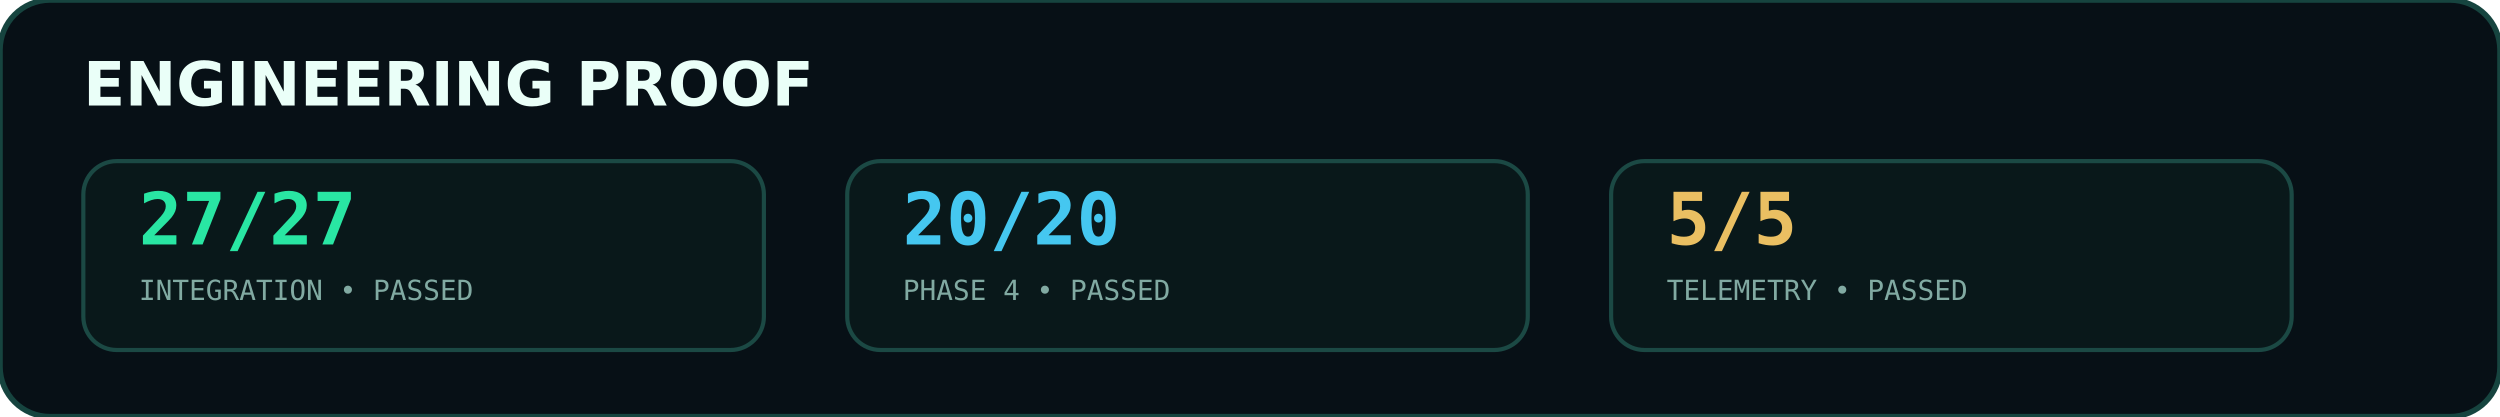
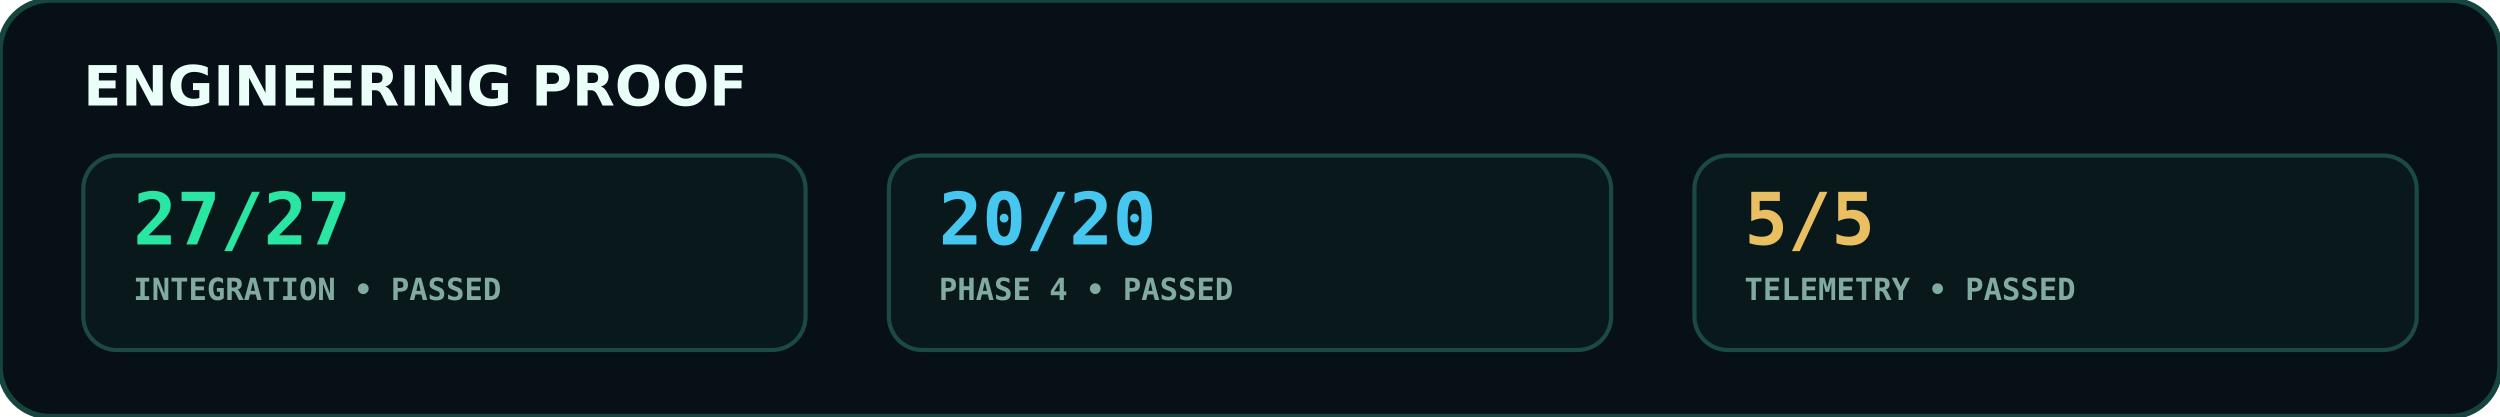
- <svg xmlns="http://www.w3.org/2000/svg" width="900" height="150">
+ <svg xmlns="http://www.w3.org/2000/svg" width="900" height="150" viewBox="0 0 900 150">
  <rect width="900" height="150" rx="18" fill="#071016" stroke="#16443f" stroke-width="2" />
-   <text x="30" y="38" fill="#eafff8" font-family="DejaVu Sans" font-weight="700" font-size="22">ENGINEERING PROOF</text>
-   <rect x="30" y="58" width="245" height="68" rx="12" fill="#09181a" stroke="#1b4944" stroke-width="1.5" />
-   <text x="50" y="88" fill="#29e6a3" font-family="DejaVu Sans Mono" font-weight="700" font-size="26">27/27</text>
-   <text x="50" y="108" fill="#81aaa2" font-family="DejaVu Sans Mono" font-size="10">INTEGRATION • PASSED</text>
-   <rect x="305" y="58" width="245" height="68" rx="12" fill="#09181a" stroke="#1b4944" stroke-width="1.5" />
-   <text x="325" y="88" fill="#45c7f0" font-family="DejaVu Sans Mono" font-weight="700" font-size="26">20/20</text>
-   <text x="325" y="108" fill="#81aaa2" font-family="DejaVu Sans Mono" font-size="10">PHASE 4 • PASSED</text>
-   <rect x="580" y="58" width="245" height="68" rx="12" fill="#09181a" stroke="#1b4944" stroke-width="1.5" />
-   <text x="600" y="88" fill="#eabf62" font-family="DejaVu Sans Mono" font-weight="700" font-size="26">5/5</text>
-   <text x="600" y="108" fill="#81aaa2" font-family="DejaVu Sans Mono" font-size="10">TELEMETRY • PASSED</text>
+   <text x="30" y="38" fill="#eafff8" font-family="DejaVu Sans, sans-serif" font-weight="700" font-size="20">ENGINEERING PROOF</text>
+   <rect x="30" y="56" width="260" height="70" rx="12" fill="#09181a" stroke="#1b4944" stroke-width="1.5" />
+   <text x="48" y="88" fill="#29e6a3" font-family="DejaVu Sans Mono, monospace" font-weight="700" font-size="26">27/27</text>
+   <text x="48" y="108" fill="#81aaa2" font-family="DejaVu Sans Mono, monospace" font-weight="700" font-size="11">INTEGRATION • PASSED</text>
+   <rect x="320" y="56" width="260" height="70" rx="12" fill="#09181a" stroke="#1b4944" stroke-width="1.5" />
+   <text x="338" y="88" fill="#45c7f0" font-family="DejaVu Sans Mono, monospace" font-weight="700" font-size="26">20/20</text>
+   <text x="338" y="108" fill="#81aaa2" font-family="DejaVu Sans Mono, monospace" font-weight="700" font-size="11">PHASE 4 • PASSED</text>
+   <rect x="610" y="56" width="260" height="70" rx="12" fill="#09181a" stroke="#1b4944" stroke-width="1.5" />
+   <text x="628" y="88" fill="#eabf62" font-family="DejaVu Sans Mono, monospace" font-weight="700" font-size="26">5/5</text>
+   <text x="628" y="108" fill="#81aaa2" font-family="DejaVu Sans Mono, monospace" font-weight="700" font-size="11">TELEMETRY • PASSED</text>
</svg>
